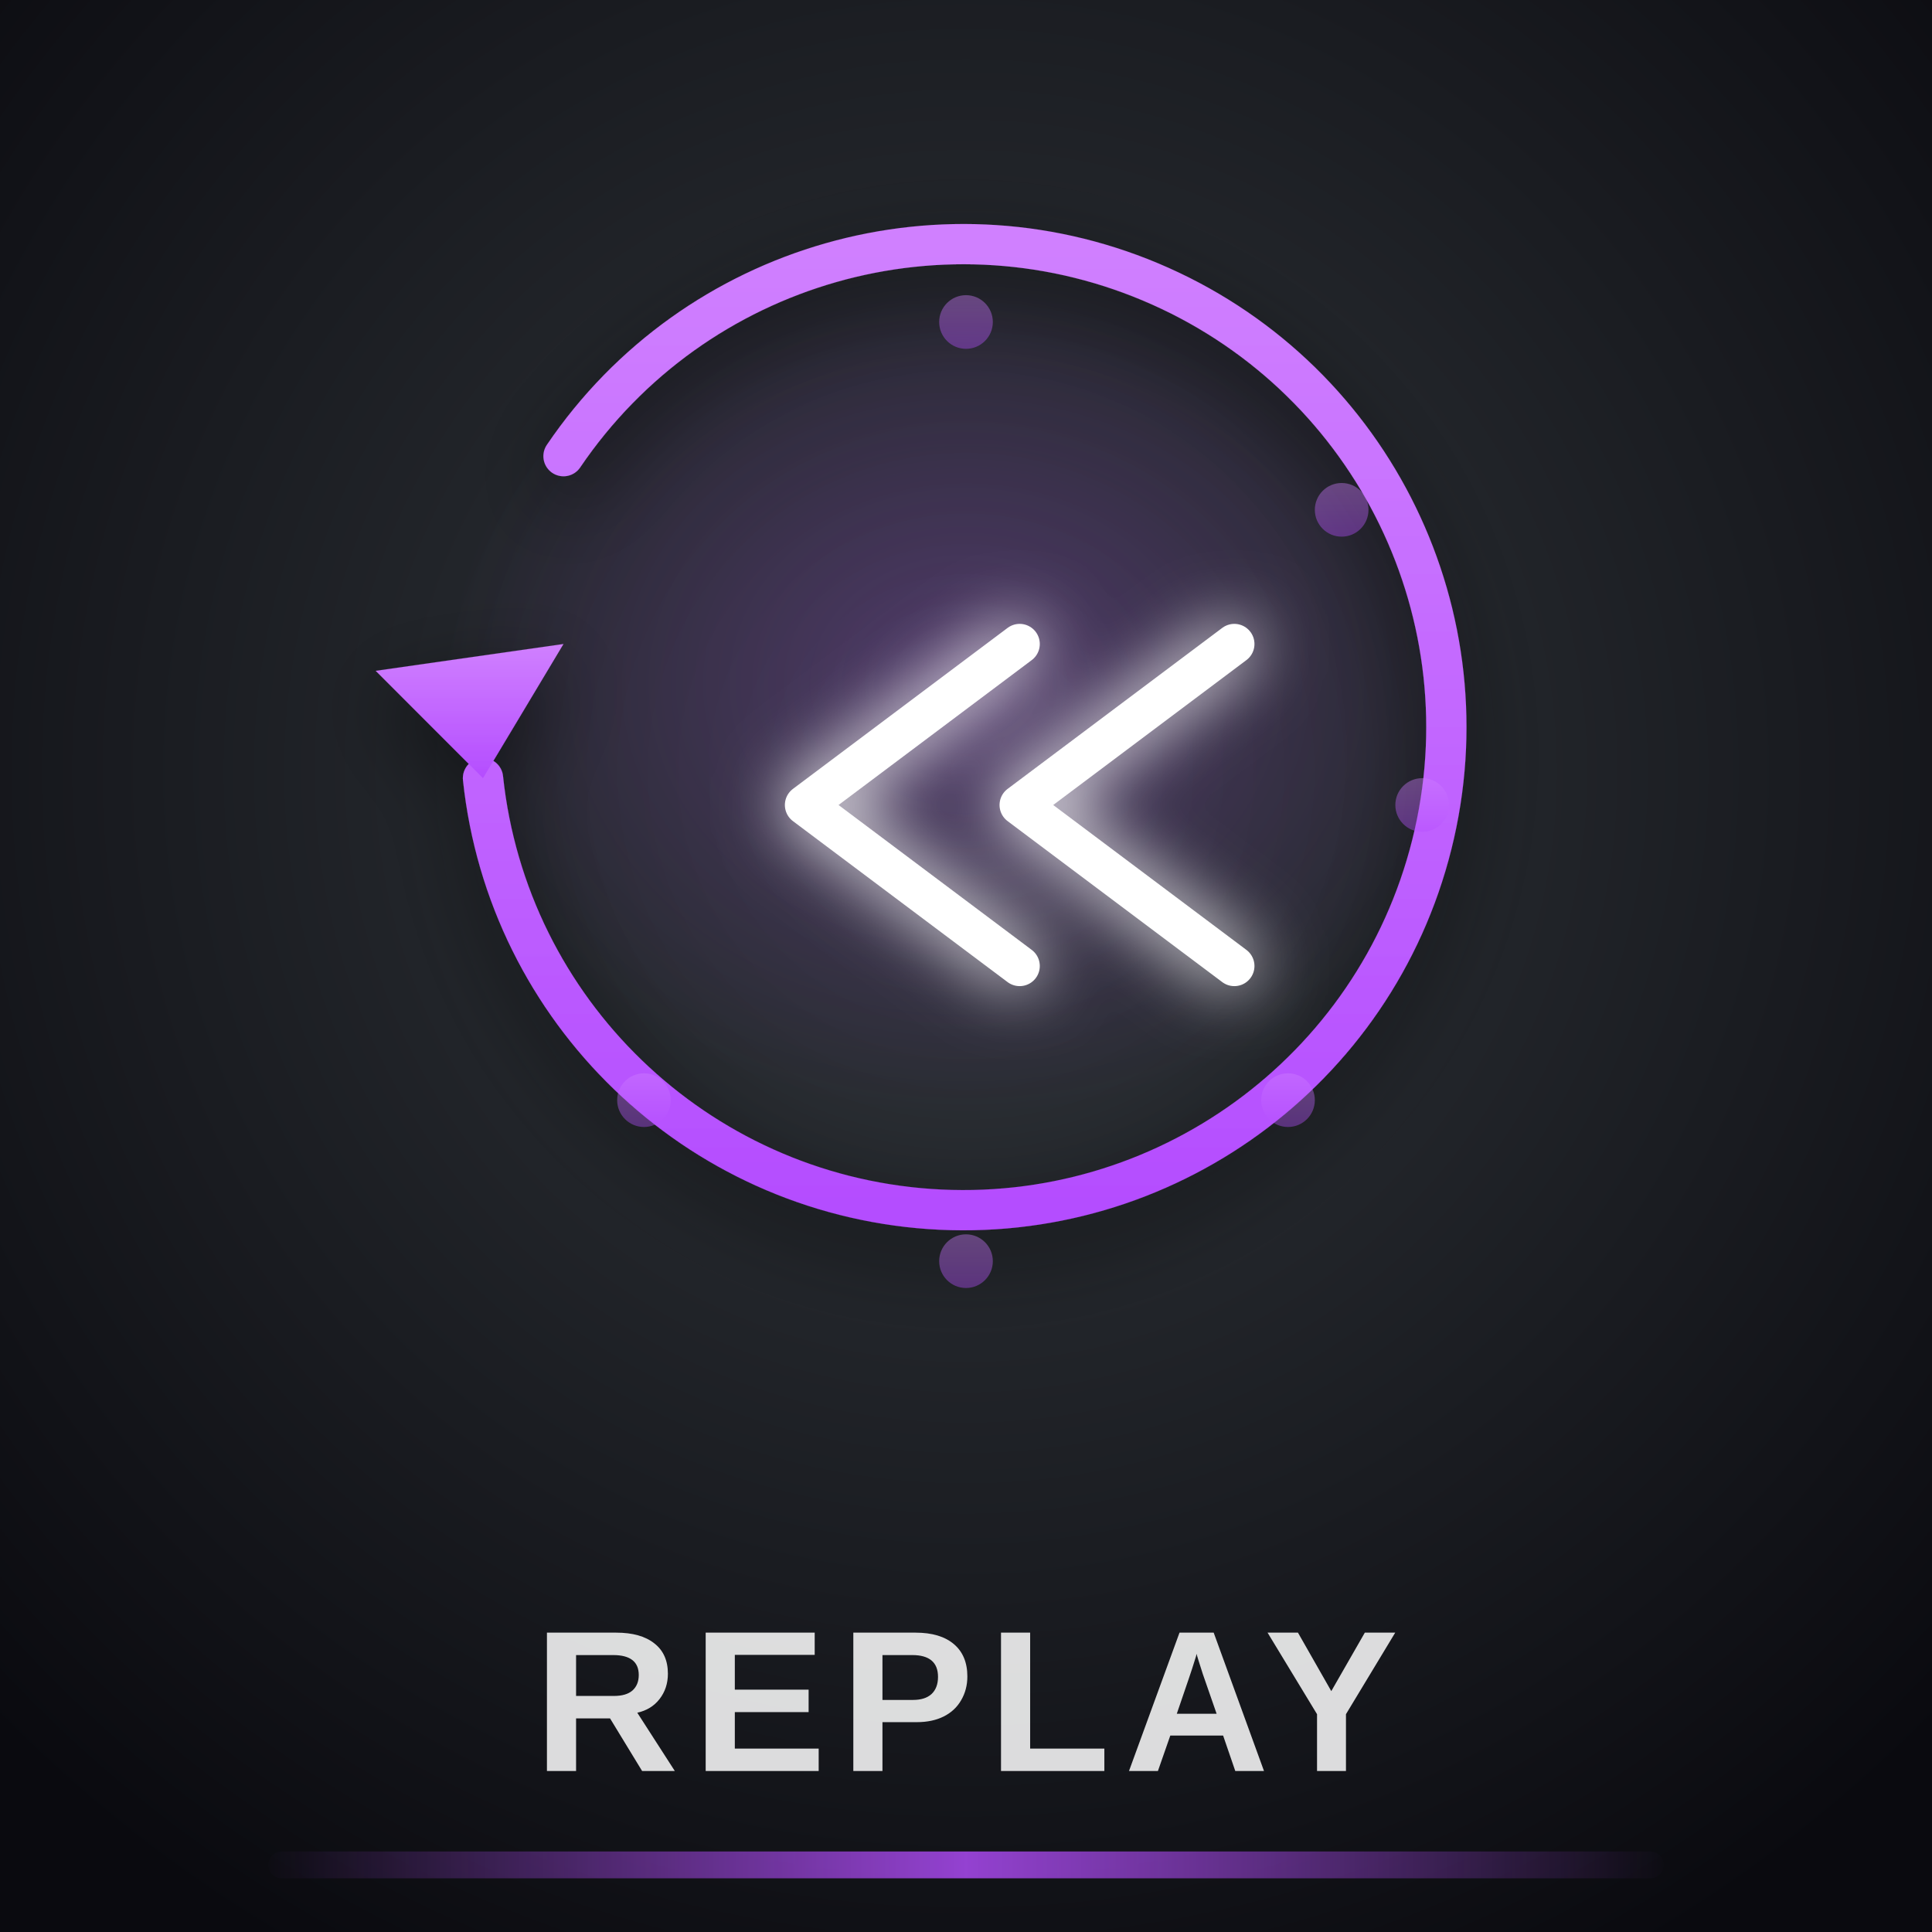
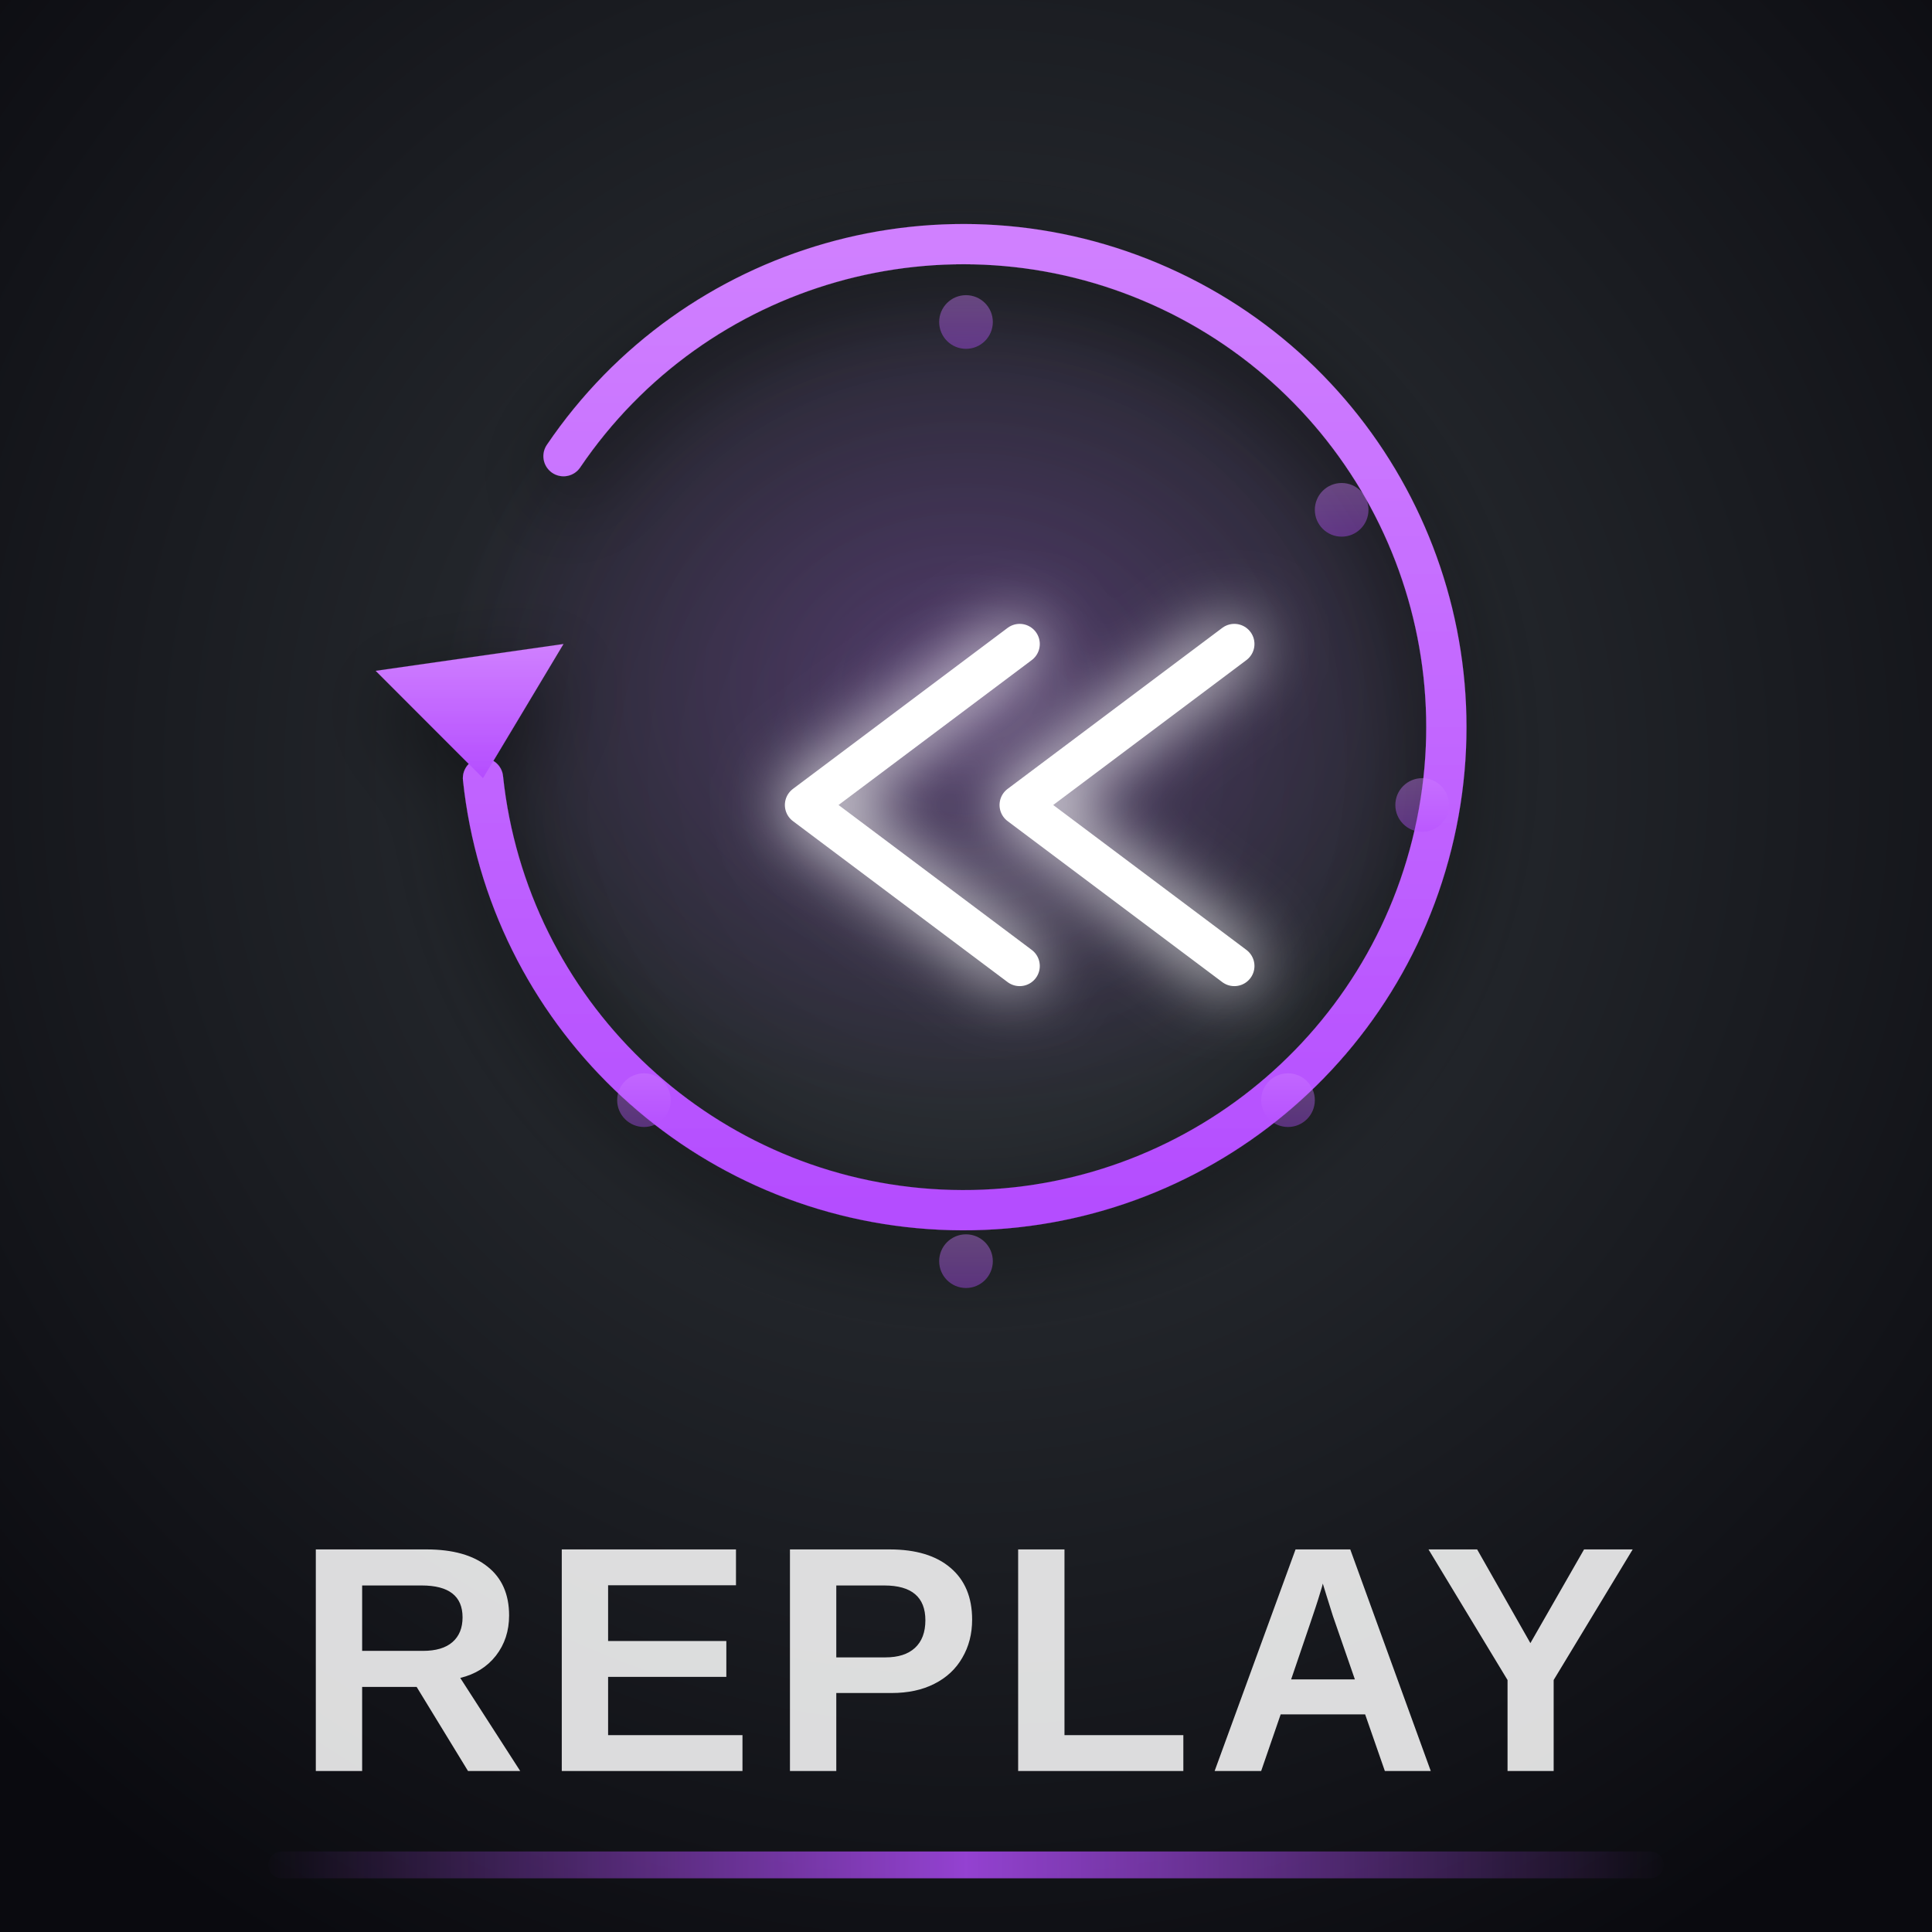
<svg xmlns="http://www.w3.org/2000/svg" viewBox="0 0 144 144" width="144" height="144">
  <defs>
    <radialGradient id="bg" cx="50%" cy="40%" r="70%">
      <stop offset="0%" stop-color="#32373C" />
      <stop offset="100%" stop-color="#0a0a0f" />
    </radialGradient>
    <radialGradient id="purpleGlow" cx="50%" cy="45%" r="40%">
      <stop offset="0%" stop-color="#B44DFF" stop-opacity="0.25" />
      <stop offset="100%" stop-color="#B44DFF" stop-opacity="0" />
    </radialGradient>
    <linearGradient id="replayGrad" x1="0" y1="0" x2="0" y2="1">
      <stop offset="0%" stop-color="#D080FF" />
      <stop offset="100%" stop-color="#B44DFF" />
    </linearGradient>
    <filter id="glow" x="-30%" y="-30%" width="160%" height="160%">
      <feGaussianBlur in="SourceGraphic" stdDeviation="2.5" result="blur" />
      <feMerge>
        <feMergeNode in="blur" />
        <feMergeNode in="SourceGraphic" />
      </feMerge>
    </filter>
    <filter id="shadow" x="-10%" y="-10%" width="130%" height="130%">
      <feDropShadow dx="0" dy="2" stdDeviation="3" flood-color="#000" flood-opacity="0.5" />
    </filter>
    <linearGradient id="borderAccent" x1="0" y1="0" x2="1" y2="0">
      <stop offset="0%" stop-color="#B44DFF" stop-opacity="0" />
      <stop offset="50%" stop-color="#B44DFF" stop-opacity="0.8" />
      <stop offset="100%" stop-color="#B44DFF" stop-opacity="0" />
    </linearGradient>
  </defs>
  <rect width="144" height="144" fill="url(#bg)" />
  <ellipse cx="72" cy="55" rx="48" ry="40" fill="url(#purpleGlow)" />
  <g filter="url(#shadow)">
    <path d="M42 34 A36 36 0 1 1 36 58" fill="none" stroke="url(#replayGrad)" stroke-width="3" stroke-linecap="round" />
    <polygon points="36,58 28,50 42,48" fill="url(#replayGrad)" />
  </g>
  <g filter="url(#glow)">
    <path d="M76 48 L60 60 L76 72" fill="none" stroke="#ffffff" stroke-width="3" stroke-linecap="round" stroke-linejoin="round" />
    <path d="M92 48 L76 60 L92 72" fill="none" stroke="#ffffff" stroke-width="3" stroke-linecap="round" stroke-linejoin="round" />
  </g>
  <g opacity="0.4">
    <circle cx="72" cy="24" r="2" fill="url(#replayGrad)" />
    <circle cx="100" cy="38" r="2" fill="url(#replayGrad)" />
    <circle cx="106" cy="60" r="2" fill="url(#replayGrad)" />
    <circle cx="96" cy="82" r="2" fill="url(#replayGrad)" />
    <circle cx="72" cy="94" r="2" fill="url(#replayGrad)" />
    <circle cx="48" cy="82" r="2" fill="url(#replayGrad)" />
  </g>
  <rect x="20" y="138" width="104" height="2" rx="1" fill="url(#borderAccent)" />
-   <text x="72" y="132" text-anchor="middle" font-family="'Segoe UI', Arial, sans-serif" font-size="15" font-weight="700" fill="#ffffff" opacity="0.85" letter-spacing="1">REPLAY</text>
+   <text x="72" y="132" text-anchor="middle" font-family="'Segoe UI', Arial, sans-serif" font-size="24" font-weight="700" fill="#ffffff" opacity="0.85" letter-spacing="1">REPLAY</text>
</svg>
